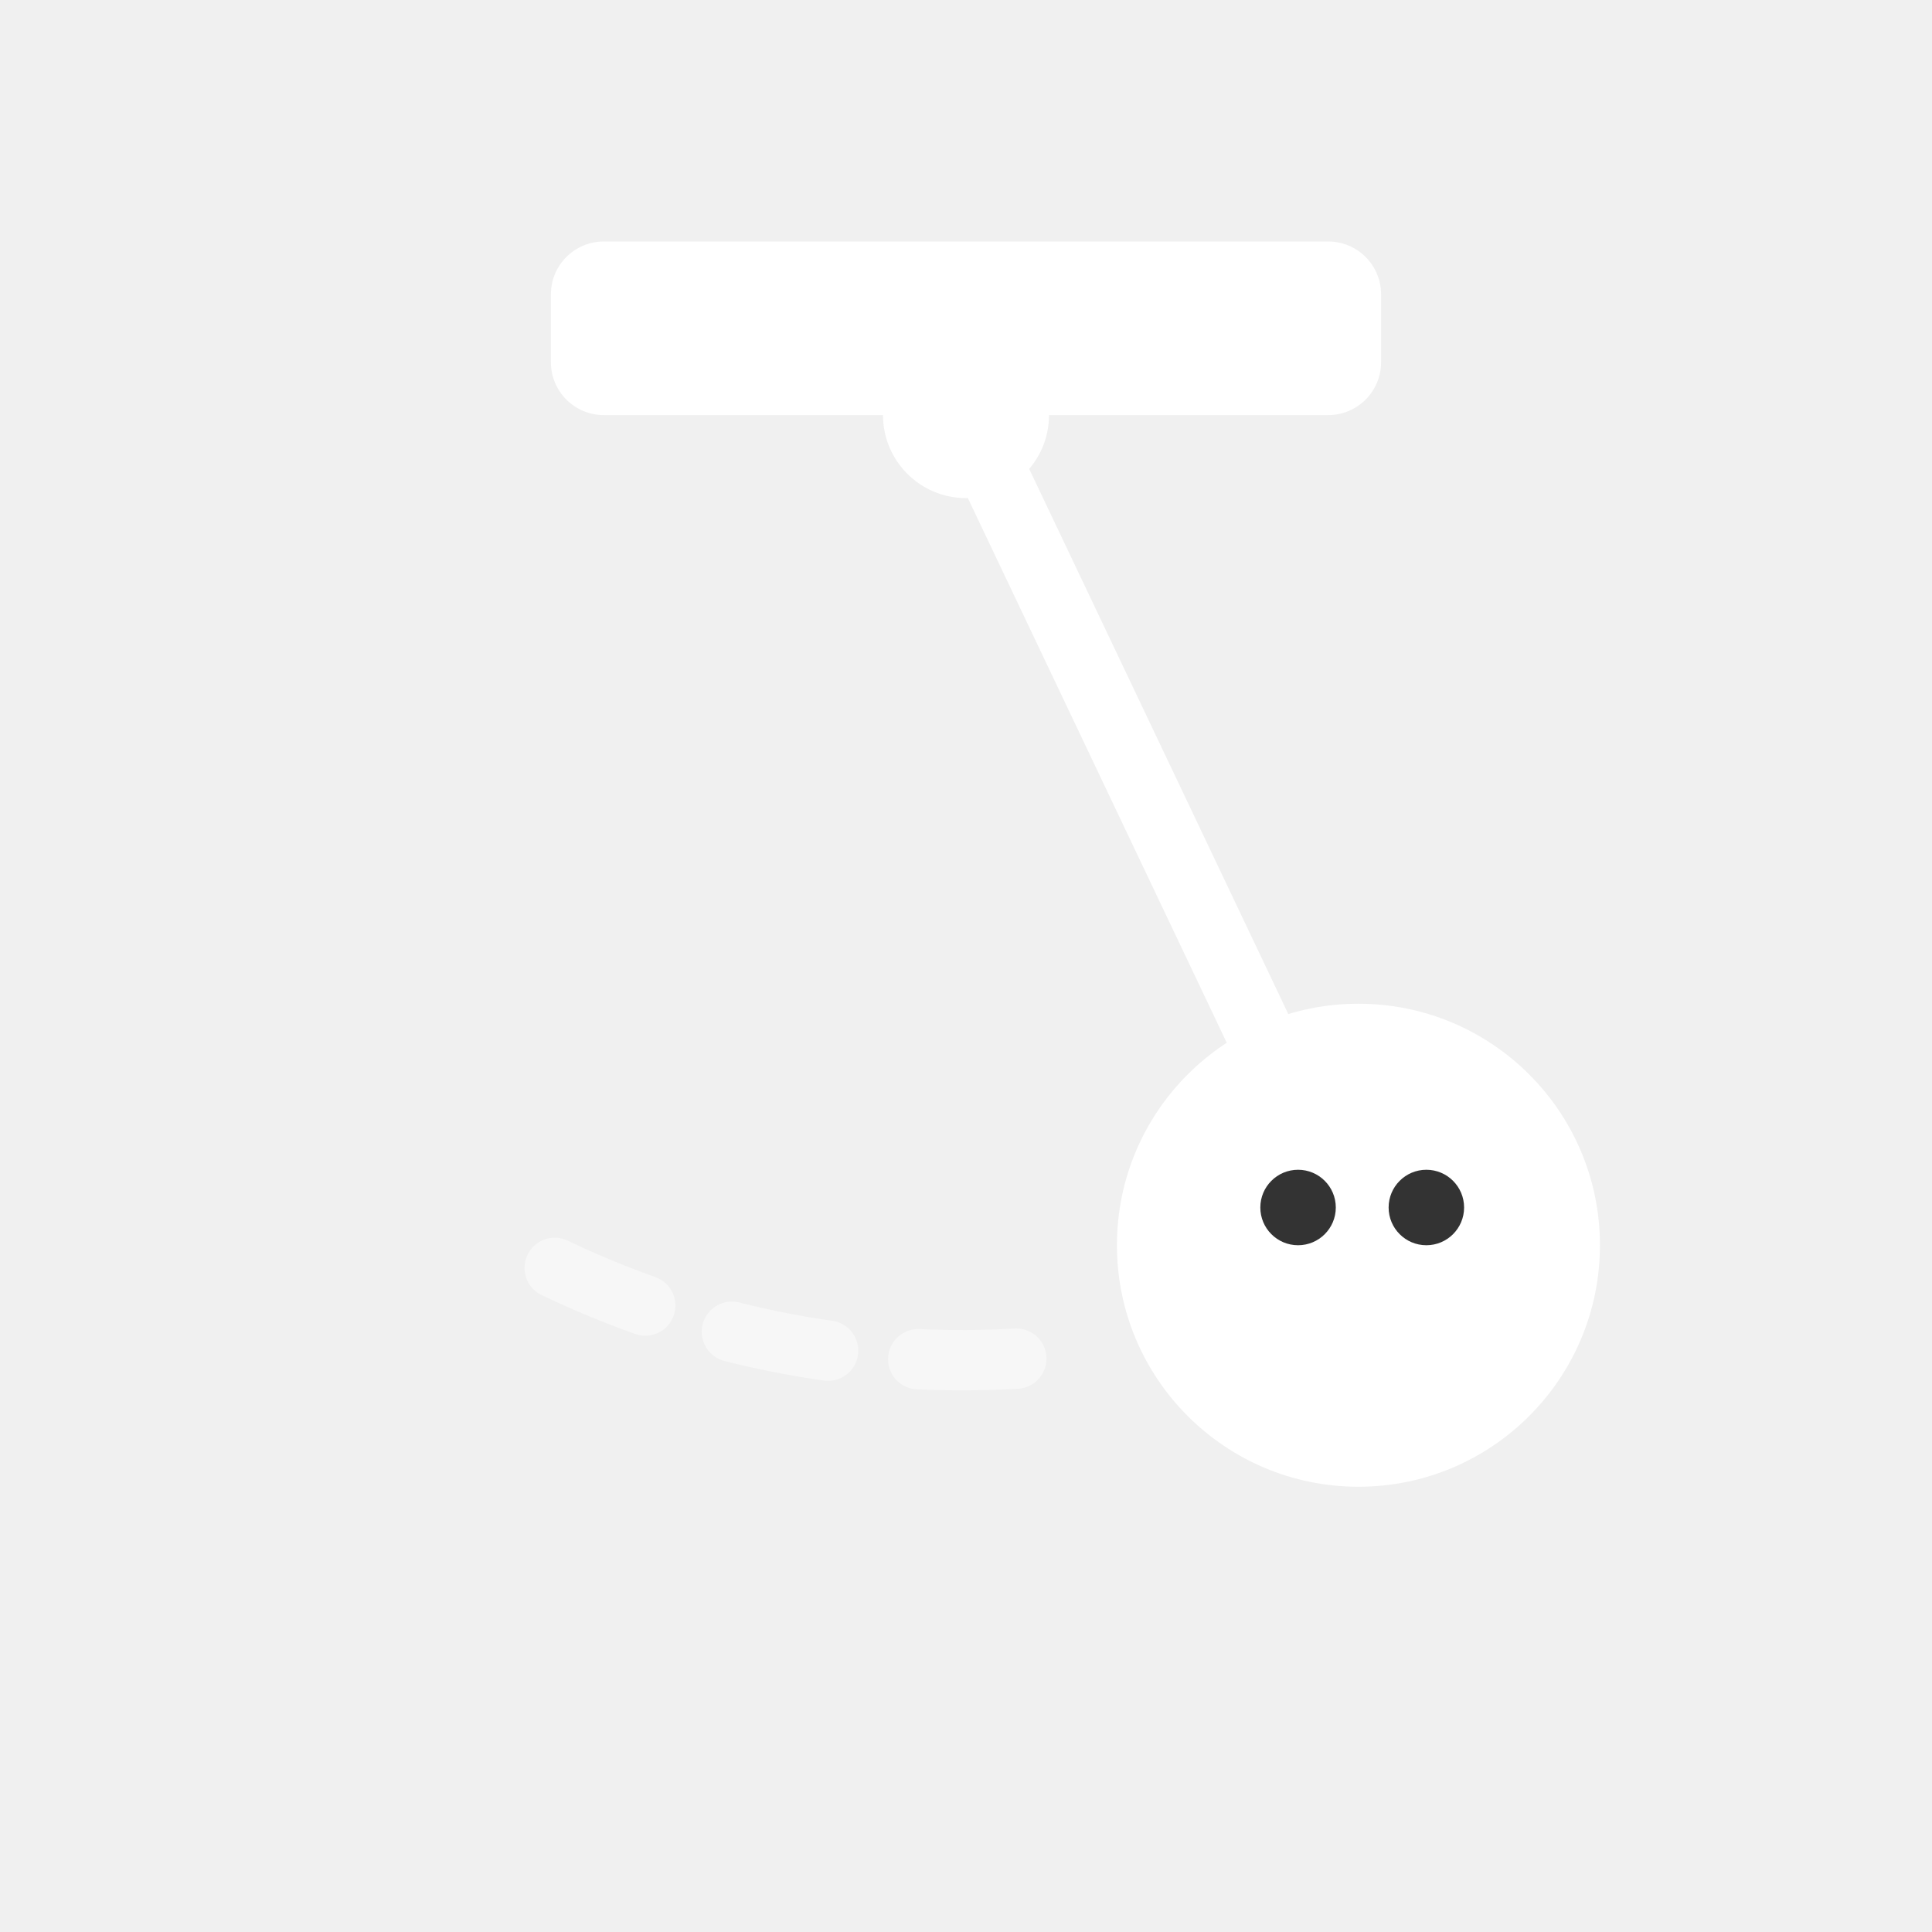
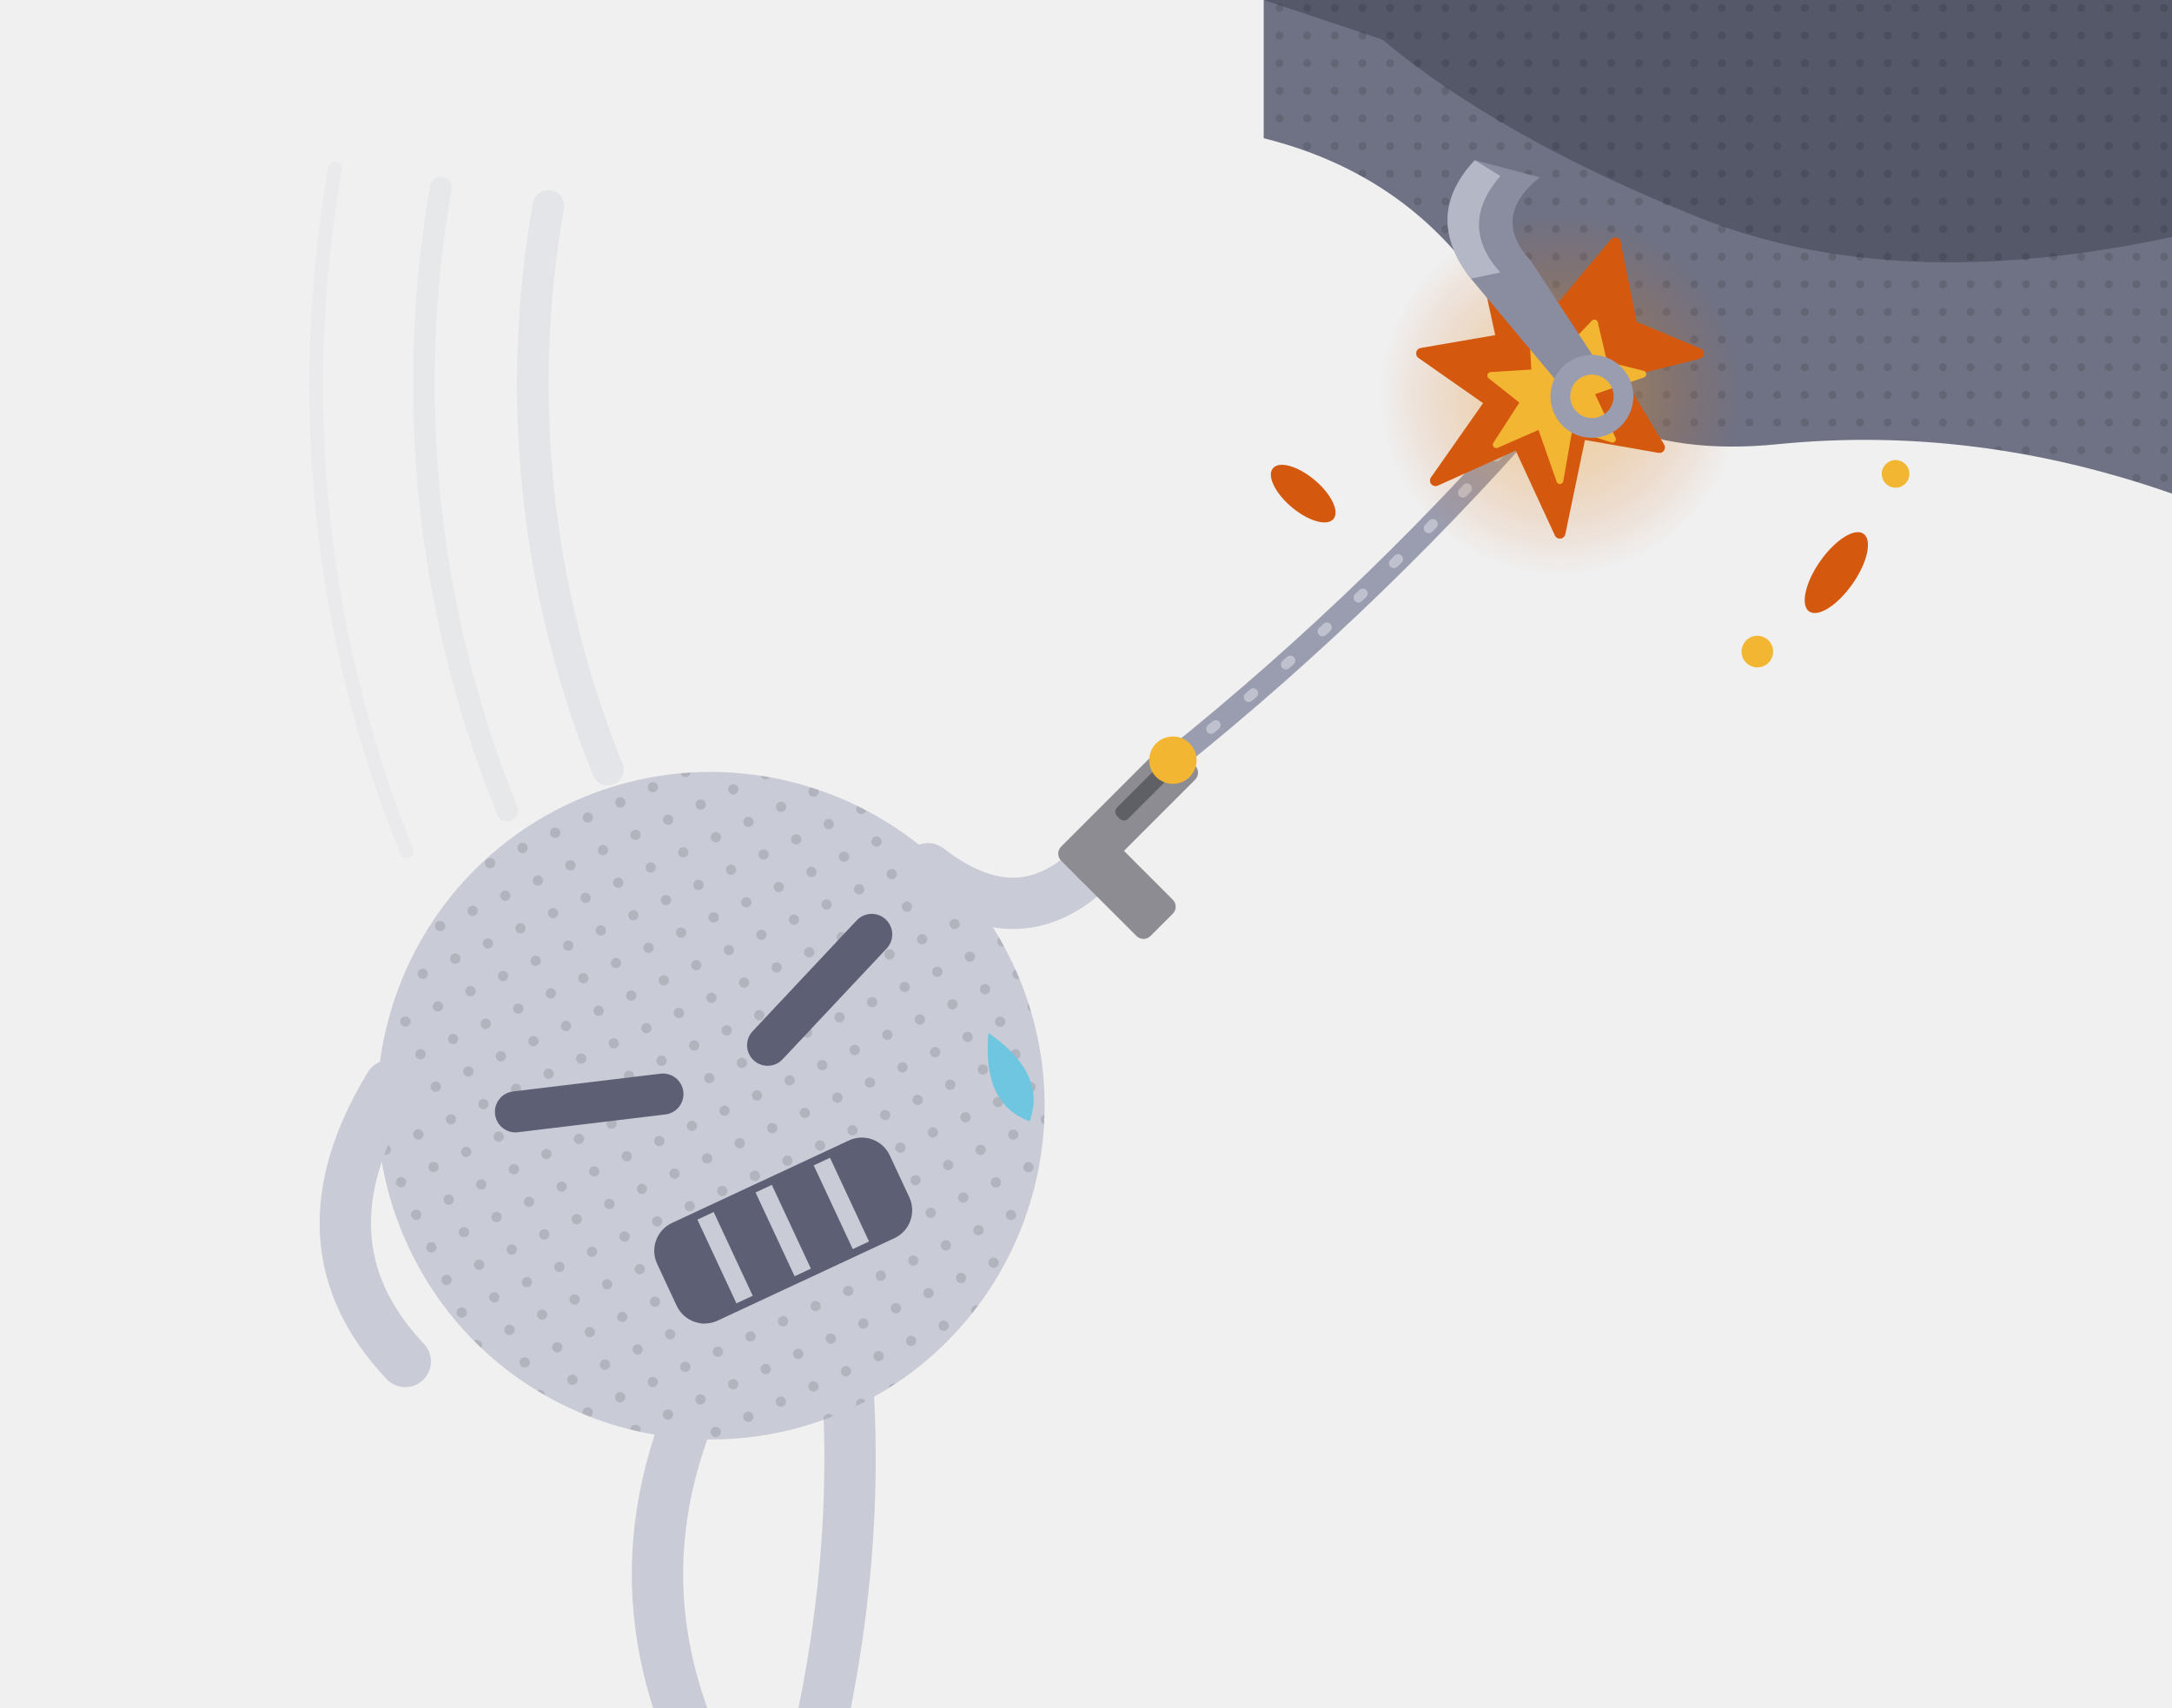
- <svg xmlns="http://www.w3.org/2000/svg" width="512" height="512" viewBox="0 0 512 512">
-   <rect x="146" y="64" width="220" height="46" rx="14" fill="#fff" />
-   <path d="M147 336 A250 250 0 0 0 282 359" fill="none" stroke="#fff" stroke-opacity="0.45" stroke-width="16" stroke-linecap="round" stroke-dasharray="26 24" />
-   <line x1="256" y1="110" x2="333" y2="272" stroke="#fff" stroke-width="18" stroke-linecap="round" />
-   <circle cx="256" cy="110" r="22" fill="#fff" />
-   <circle cx="360" cy="330" r="64" fill="#fff" />
-   <circle cx="344" cy="320" r="10" fill="#000" fill-opacity="0.8" />
-   <circle cx="378" cy="320" r="10" fill="#000" fill-opacity="0.8" />
+ <svg xmlns="http://www.w3.org/2000/svg" width="1100" height="865" viewBox="0 0 1100 865">
+   <defs>
+     <radialGradient id="glow">
+       <stop offset="0" stop-color="#f2b632" stop-opacity=".5" />
+       <stop offset="1" stop-color="#d4580e" stop-opacity="0" />
+     </radialGradient>
+     <pattern id="dots" width="14" height="14" patternUnits="userSpaceOnUse">
+       <circle cx="4" cy="4" r="2" fill="#000" opacity=".12" />
+     </pattern>
+   </defs>
+   <path d="M640 0 H1100 V250 Q1000 215 900 225 Q800 235 760 160 Q720 90 640 70 Z" fill="#6f7284" />
+   <path d="M640 0 H1100 V120 Q960 150 860 110 Q760 70 700 20 Z" fill="#555869" />
+   <path d="M640 0 H1100 V250 Q1000 215 900 225 Q800 235 760 160 Q720 90 640 70 Z" fill="url(#dots)" />
+   <g transform="translate(790 195) rotate(158)" fill="none" stroke="#c9cbd6" stroke-linecap="round">
+     <path d="M520 0 A520 520 0 0 1 441 276" stroke-width="16" opacity=".3" />
+     <path d="M575 0 A575 575 0 0 1 488 305" stroke-width="11" opacity=".22" />
+     <path d="M630 0 A630 630 0 0 1 534 334" stroke-width="7" opacity=".16" />
+   </g>
+   <path d="M594 385 Q700 300 790 195" fill="none" stroke="#9a9db0" stroke-width="12" stroke-linecap="round" />
+   <path d="M594 385 Q700 300 790 195" fill="none" stroke="#c9cbd6" stroke-width="5" stroke-linecap="round" stroke-dasharray="3 22" opacity=".8" />
+   <g transform="translate(790 200) scale(.7) translate(-790 -200)">
+     <circle cx="790" cy="200" r="130" fill="url(#glow)" />
+     <polygon points="890,170 830,185 862,238 805,228 790,300 760,235 700,262 740,205 690,170 748,160 735,100 790,138 830,90 842,150" fill="#d4580e" stroke="#d4580e" stroke-width="8" stroke-linejoin="round" />
+     <polygon points="850,185 812,198 828,232 797,222 790,262 776,222 744,236 764,205 740,186 772,184 770,150 792,172 815,148 822,178" fill="#f2b632" stroke="#f2b632" stroke-width="5" stroke-linejoin="round" />
+   </g>
+   <g transform="translate(790 195) rotate(-35)">
+     <path d="M0 0 L-6 -70 Q-8 -110 30 -118 L52 -92 Q20 -90 24 -60 L22 4 Z" fill="#8a8da0" />
+     <path d="M-6 -70 Q-8 -110 30 -118 L36 -104 Q4 -96 8 -64 Z" fill="#b4b7c6" />
+     <circle cx="10" cy="14" r="16" fill="none" stroke="#9a9db0" stroke-width="10" />
+   </g>
+   <g fill="#d4580e">
+     <ellipse cx="930" cy="290" rx="10" ry="24" transform="rotate(35 930 290)" />
+     <ellipse cx="660" cy="250" rx="9" ry="20" transform="rotate(-50 660 250)" />
+   </g>
+   <g fill="#f2b632">
+     <circle cx="890" cy="330" r="8" />
+     <circle cx="960" cy="240" r="7" />
+   </g>
+   <g transform="translate(360 560) rotate(-25) scale(1.3)">
+     <path d="M-40 90 Q-120 150 -110 250" fill="none" stroke="#c9cbd6" stroke-width="20" stroke-linecap="round" />
+     <path d="M10 100 Q-20 190 -90 270" fill="none" stroke="#c9cbd6" stroke-width="20" stroke-linecap="round" />
+     <circle r="130" fill="#c9cbd6" />
+     <circle r="130" fill="url(#dots)" />
+     <path d="M-110 -60 Q-170 -20 -150 40" fill="none" stroke="#c9cbd6" stroke-width="20" stroke-linecap="round" />
+     <path d="M-70 -30 L-15 -12" stroke="#5d6074" stroke-width="16" stroke-linecap="round" />
+     <path d="M30 -12 L85 -34" stroke="#5d6074" stroke-width="16" stroke-linecap="round" />
+     <rect x="-45" y="35" width="100" height="42" rx="12" fill="#5d6074" />
+     <path d="M-20 38 V74 M5 38 V74 M30 38 V74" stroke="#c9cbd6" stroke-width="7" />
+     <path d="M110 20 q14 24 0 38 q-14 -14 0 -38z" fill="#6ec6e0" />
+   </g>
+   <path d="M470 440 Q515 475 552 440" fill="none" stroke="#c9cbd6" stroke-width="26" stroke-linecap="round" />
+   <g transform="translate(548 438) rotate(-45)">
+     <rect x="-6" y="-14" width="82" height="24" rx="5" fill="#8c8c92" />
+     <rect x="-6" y="-2" width="26" height="52" rx="5" fill="#8c8c92" />
+     <rect x="30" y="-8" width="36" height="8" rx="3" fill="#5f5f66" />
+   </g>
+   <circle cx="594" cy="385" r="12" fill="#f2b632" />
</svg>
